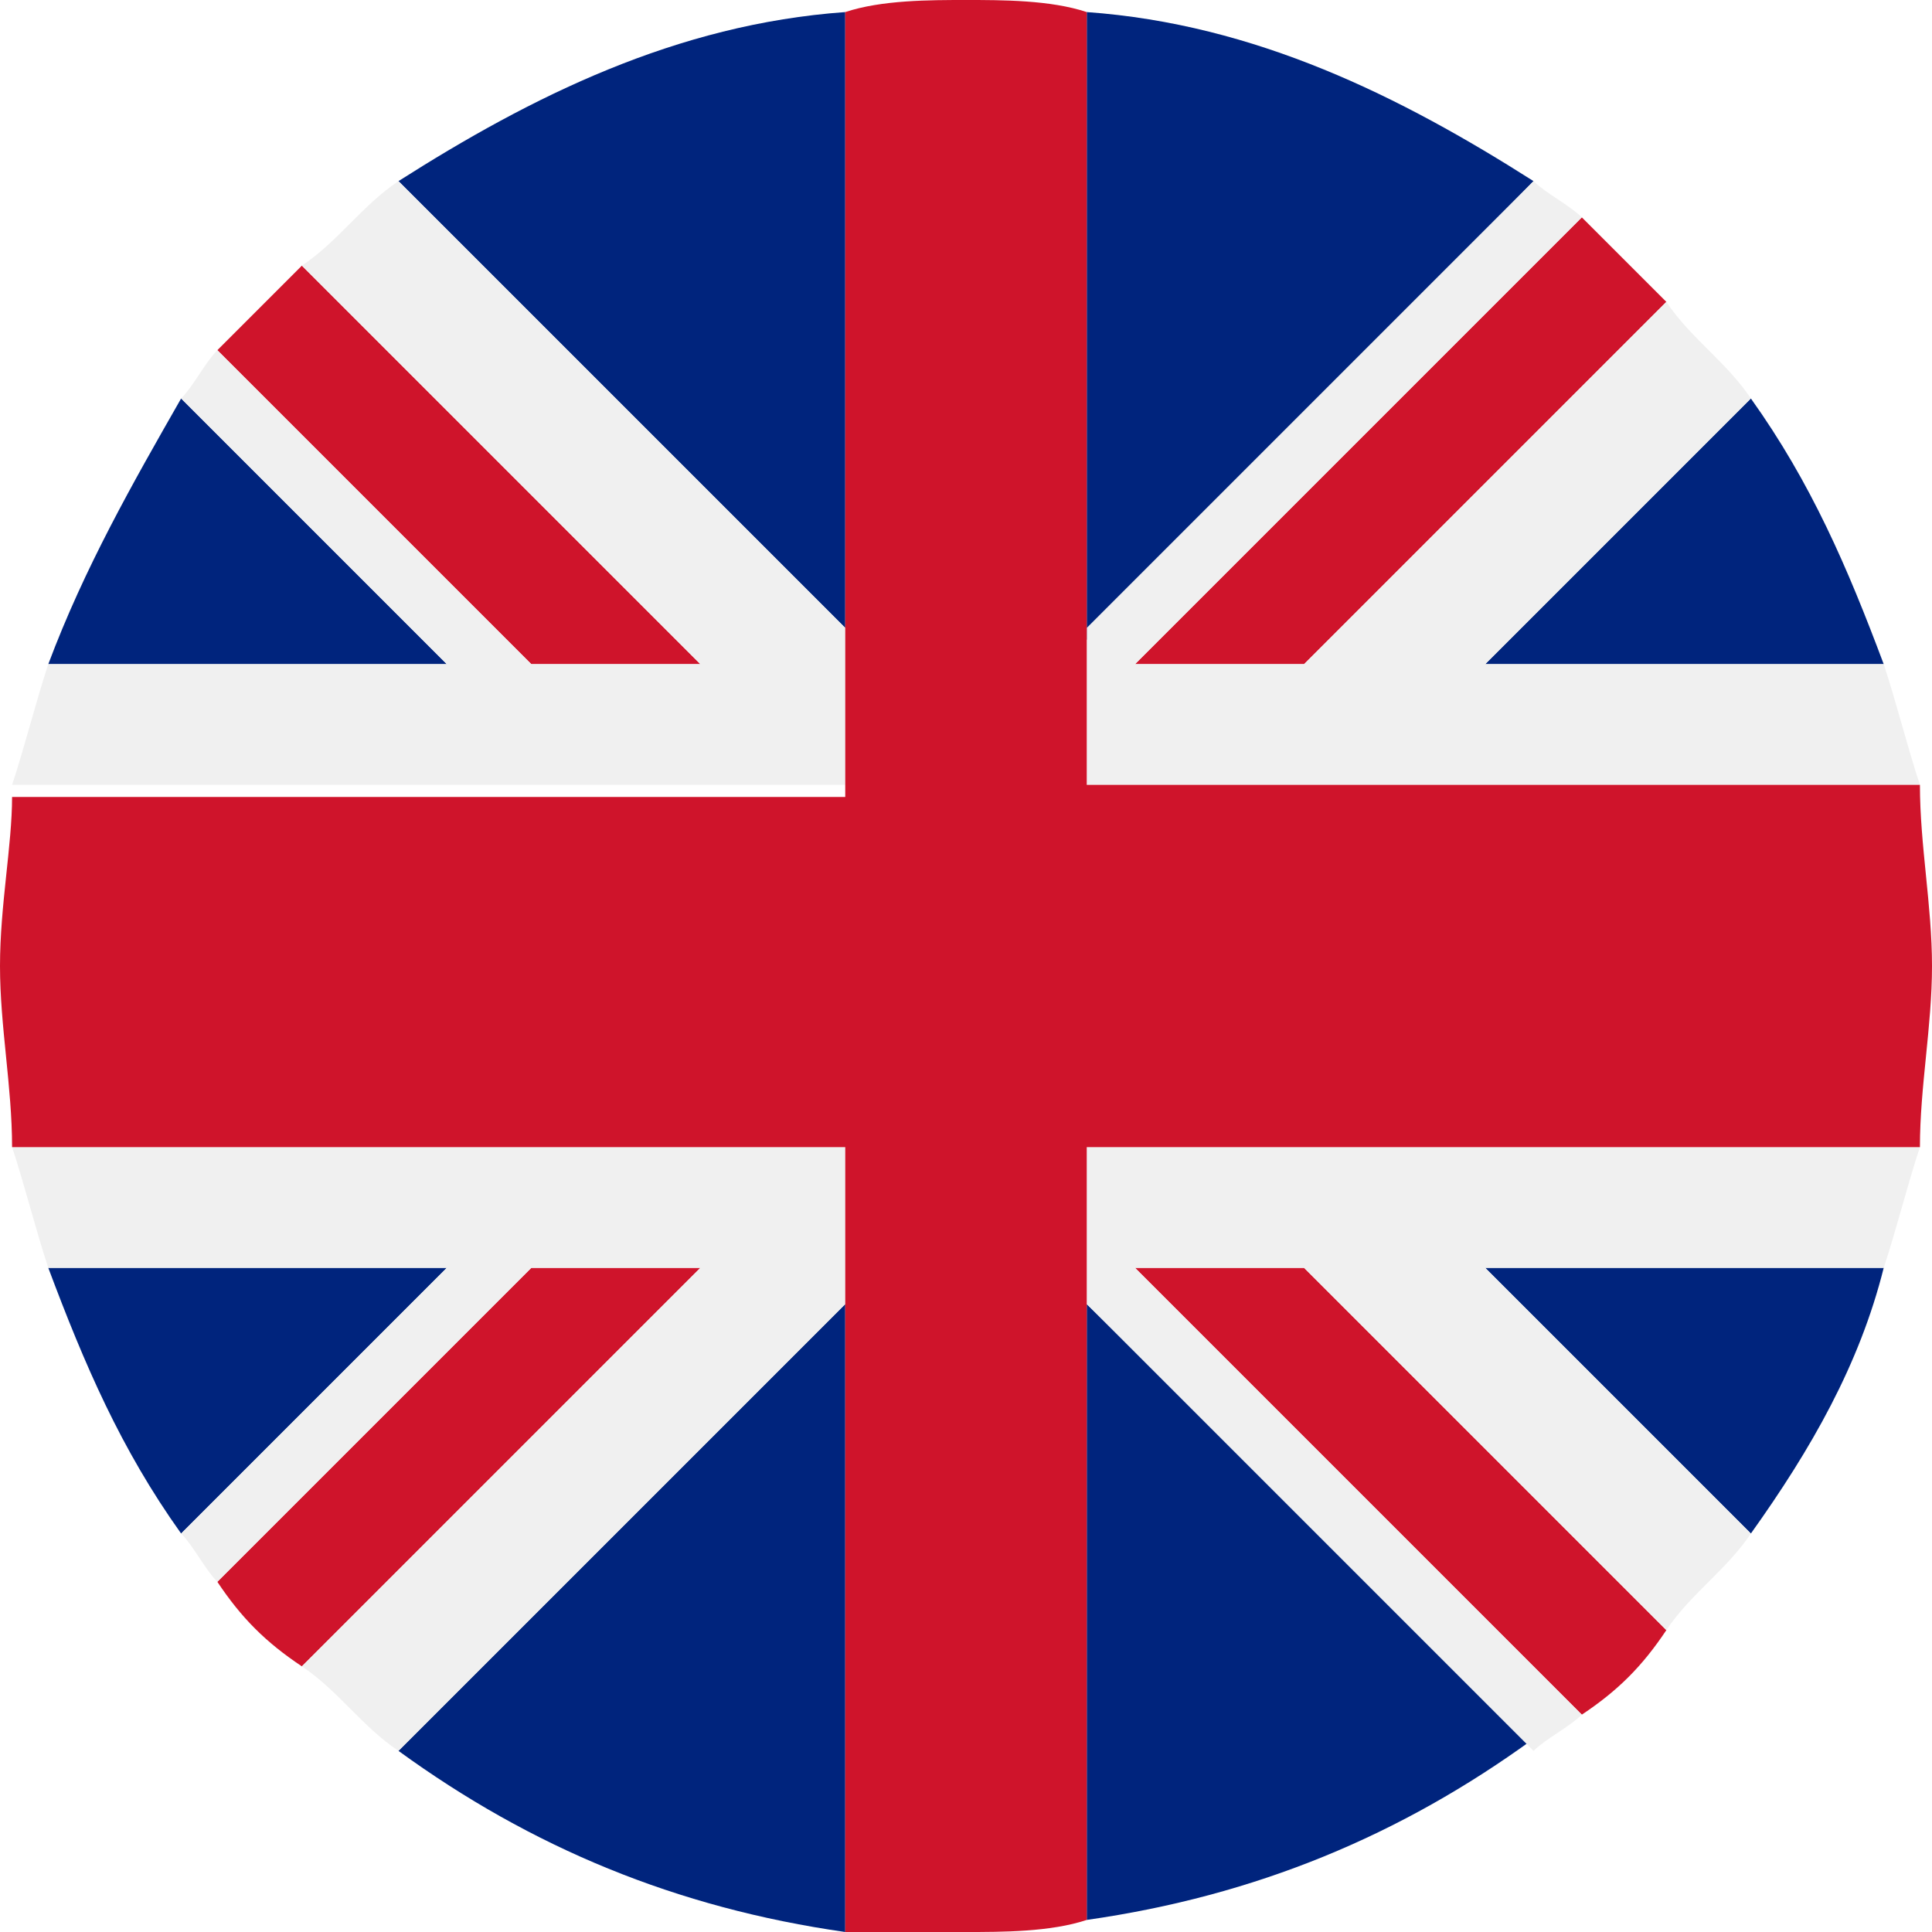
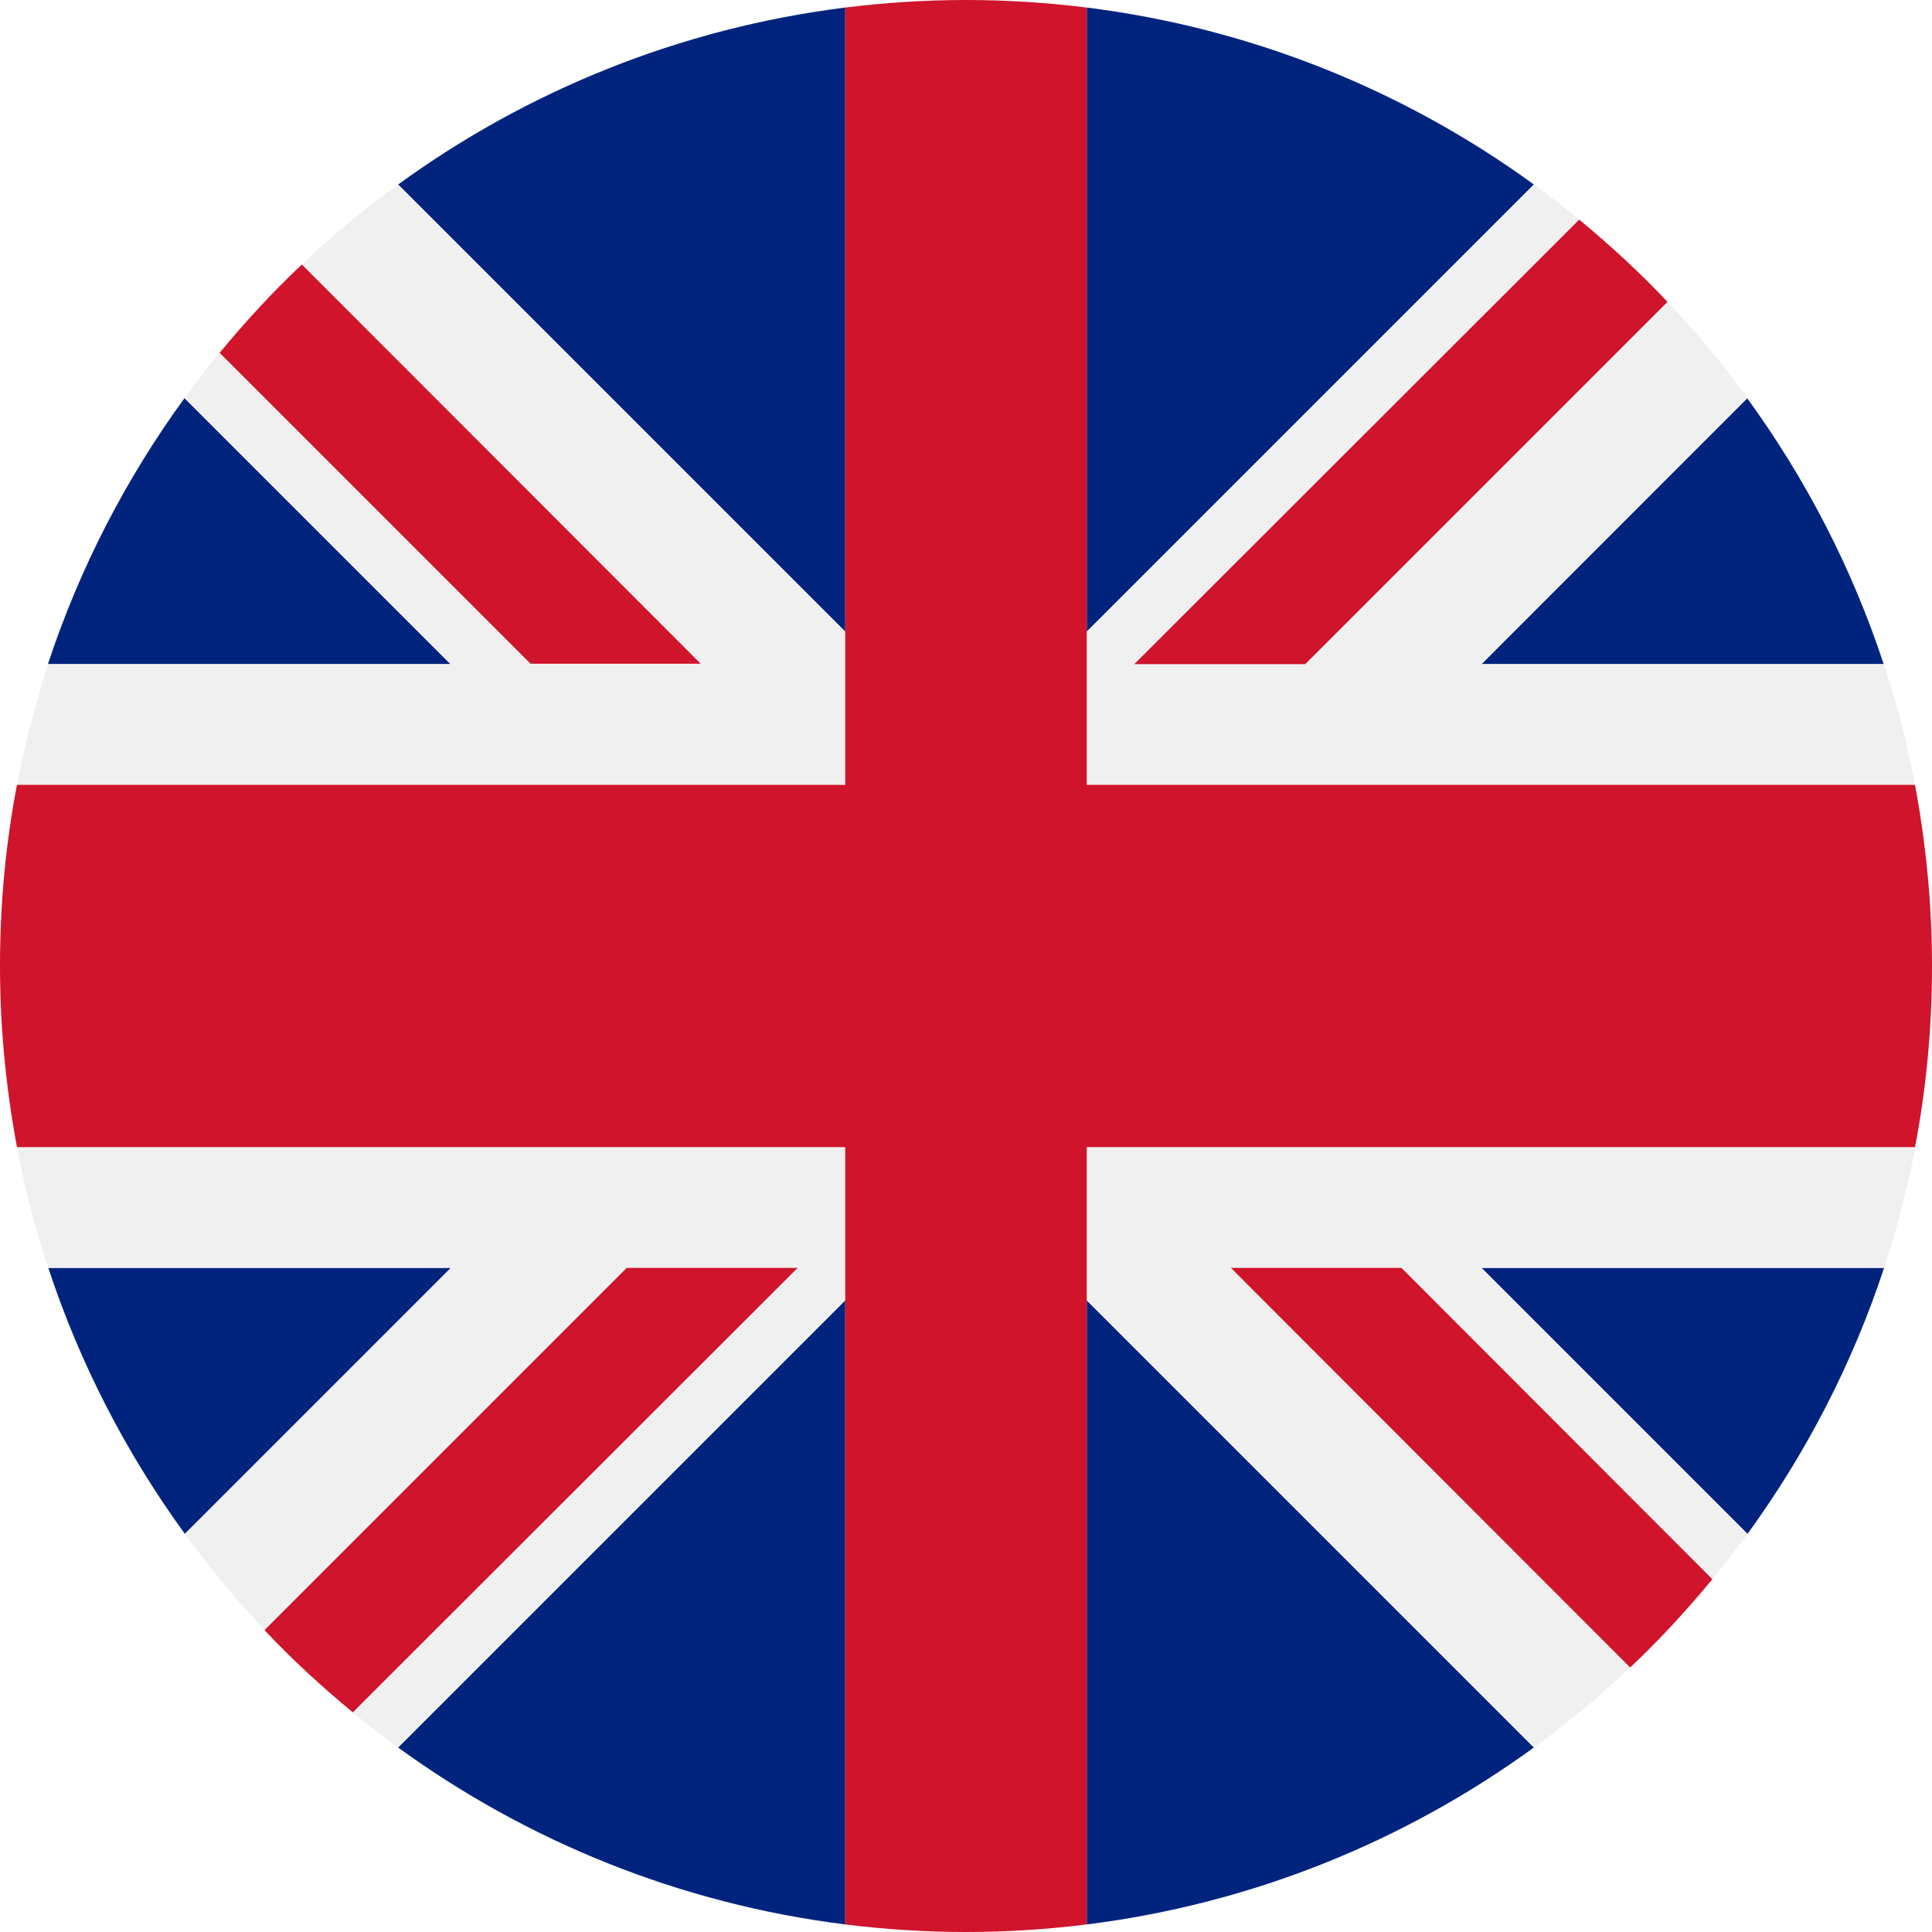
- <svg xmlns="http://www.w3.org/2000/svg" version="1.1" id="icon" x="0px" y="0px" viewBox="0 0 16 16" enable-background="new 0 0 16 16" xml:space="preserve">
-   <g>
-     <path fill="#00247D" d="M14.5,12.7c0.5-0.7,0.9-1.4,1.1-2.2h-3.3L14.5,12.7z" />
-     <path fill="#00247D" d="M0.4,10.5c0.3,0.8,0.6,1.5,1.1,2.2l2.2-2.2H0.4z" />
-     <path fill="#00247D" d="M15.6,5.5c-0.3-0.8-0.6-1.5-1.1-2.2l-2.2,2.2H15.6z" />
-     <path fill="#00247D" d="M1.5,3.3C1.1,4,0.7,4.7,0.4,5.5h3.3L1.5,3.3z" />
-     <path fill="#00247D" d="M9,15.9c1.4-0.2,2.6-0.7,3.7-1.5L9,10.8V15.9z" />
-     <path fill="#00247D" d="M3.3,14.5c1.1,0.8,2.3,1.3,3.7,1.5v-5.2L3.3,14.5z" />
-     <path fill="#00247D" d="M12.7,1.5C11.6,0.8,10.4,0.2,9,0.1v5.2L12.7,1.5z" />
-     <path fill="#00247D" d="M7,0.1C5.6,0.2,4.4,0.8,3.3,1.5L7,5.2V0.1z" />
-     <path fill="#CF142B" d="M5.8,5.5L2.5,2.2C2.3,2.4,2,2.7,1.8,2.9l2.6,2.6H5.8z" />
-     <path fill="#CF142B" d="M9.4,10.5l3.7,3.7c0.3-0.2,0.5-0.4,0.7-0.7l-3-3H9.4z" />
-     <path fill="#CF142B" d="M10.8,5.5l3-3c-0.2-0.2-0.5-0.5-0.7-0.7L9.4,5.5H10.8z" />
-     <path fill="#CF142B" d="M4.4,10.5l-2.6,2.6c0.2,0.3,0.4,0.5,0.7,0.7l3.3-3.3H4.4z" />
-     <path fill="#F0F0F0" d="M15.9,9.5h-4.6H9.8H9v0.6v0.4v0.3l3.7,3.7c0.1-0.1,0.3-0.2,0.4-0.3l-3.7-3.7h1.4l3,3   c0.2-0.3,0.5-0.5,0.7-0.8l-2.2-2.2h3.3C15.7,10.2,15.8,9.8,15.9,9.5z" />
-     <path fill="#F0F0F0" d="M3.3,1.5C3,1.7,2.8,2,2.5,2.2l3.3,3.3H4.4L1.8,2.9C1.7,3,1.6,3.2,1.5,3.3l2.2,2.2H0.4   c-0.1,0.3-0.2,0.7-0.3,1h4.6h0.7h1.4H7v-1V5.2L3.3,1.5z" />
-     <path fill="#F0F0F0" d="M15.6,5.5h-3.3l2.2-2.2C14.3,3,14,2.8,13.8,2.5l-3,3H9.4l3.7-3.7c-0.1-0.1-0.3-0.2-0.4-0.3L9,5.2v0.3v0.4   v0.6h0.8h1.5h4.6C15.8,6.2,15.7,5.8,15.6,5.5z" />
-     <path fill="#F0F0F0" d="M6.8,9.5H5.4H4.7H0.1c0.1,0.3,0.2,0.7,0.3,1h3.3l-2.2,2.2c0.1,0.1,0.2,0.3,0.3,0.4l2.6-2.6h1.4l-3.3,3.3   C2.8,14,3,14.3,3.3,14.5L7,10.8v-0.3v-1H6.8z" />
-     <path fill="#CF142B" d="M15.9,6.5h-4.6H9.8H9V5.9V5.5V5.2V0.1C8.7,0,8.3,0,8,0S7.3,0,7,0.1v5.2v0.3v1H6.8H5.4H4.7H0.1   C0.1,7,0,7.5,0,8s0.1,1,0.1,1.5h4.6h0.7h1.4H7v1v0.3v5.2C7.3,16,7.7,16,8,16s0.7,0,1-0.1v-5.2v-0.3v-0.4V9.5h0.8h1.5h4.6   C15.9,9,16,8.5,16,8S15.9,7,15.9,6.5z" />
-   </g>
+ <svg xmlns="http://www.w3.org/2000/svg" viewBox="0 0 512 512">
+   <path fill="#00247D" d="M12.8 336c8.4 25.5 20.7 49.2 36.2 70.5l70.5-70.5H12.8zm36.1-230.5c-15.5 21.3-27.8 45-36.2 70.5h106.7l-70.5-70.5zM224 167.4V2c-43.9 5.5-84.4 22.1-118.5 46.9L224 167.4zM288 2v165.4L406.5 48.9C372.4 24.1 331.9 7.5 288 2zm-64 508V344.6L105.5 463.1c34.1 24.8 74.6 41.4 118.5 46.9zm64 0c43.9-5.5 84.4-22.1 118.5-46.9L288 344.6V510zm175.1-103.5c15.5-21.3 27.8-45 36.2-70.5H392.6l70.5 70.5zM499.2 176c-8.4-25.5-20.7-49.2-36.2-70.5L392.6 176h106.6z" />
+   <path fill="#F0F0F0" d="M80 70.1L185.8 176h-45.3L58.1 93.6c-3.2 3.9-6.3 7.9-9.2 11.9l70.5 70.5H12.8c-3.4 10.4-6.2 21.1-8.3 32H224v-40.6L105.5 48.9C96.5 55.4 88 62.5 80 70.1zM4.5 304c2.1 10.9 4.8 21.6 8.3 32h106.7L49 406.5c6.5 9 13.6 17.5 21.2 25.5l96-96h45.3L93.6 453.9c3.9 3.2 7.9 6.3 11.9 9.2L224 344.6V304H4.5zm503-96c-2.1-10.9-4.8-21.6-8.3-32H392.6l70.5-70.5c-6.5-9-13.6-17.5-21.2-25.5l-96 96h-45.3L418.4 58.1c-3.9-3.2-7.9-6.3-11.9-9.2L288 167.4V208h219.5zM288 304v40.6l118.5 118.5c9-6.5 17.5-13.6 25.5-21.2L326.2 336h45.3l82.4 82.4c3.2-3.9 6.3-7.9 9.2-11.9L392.6 336h106.7c3.4-10.4 6.2-21.1 8.3-32H288z" />
+   <path fill="#CF142B" d="M326.2 336L432 441.9c7.8-7.3 15-15.2 21.8-23.4L371.4 336h-45.2zM185.8 176L80 70.1c-7.8 7.3-15 15.2-21.8 23.4l82.4 82.4h45.2zm256.1-96c-7.3-7.8-15.2-15-23.4-21.8L300.6 176h45.3l96-96zM70.1 432c7.3 7.8 15.2 15 23.4 21.8L211.4 336h-45.3l-96 96z" />
+   <path fill="#CF142B" d="M507.5 208H288V2c-10.5-1.3-21.2-2-32-2s-21.5.7-32 2v206H4.5c-3 15.6-4.5 31.6-4.5 48s1.6 32.4 4.5 48H224v206c10.5 1.3 21.2 2 32 2s21.5-.7 32-2V304h219.5c3-15.6 4.5-31.6 4.5-48s-1.6-32.4-4.5-48z" />
</svg>
